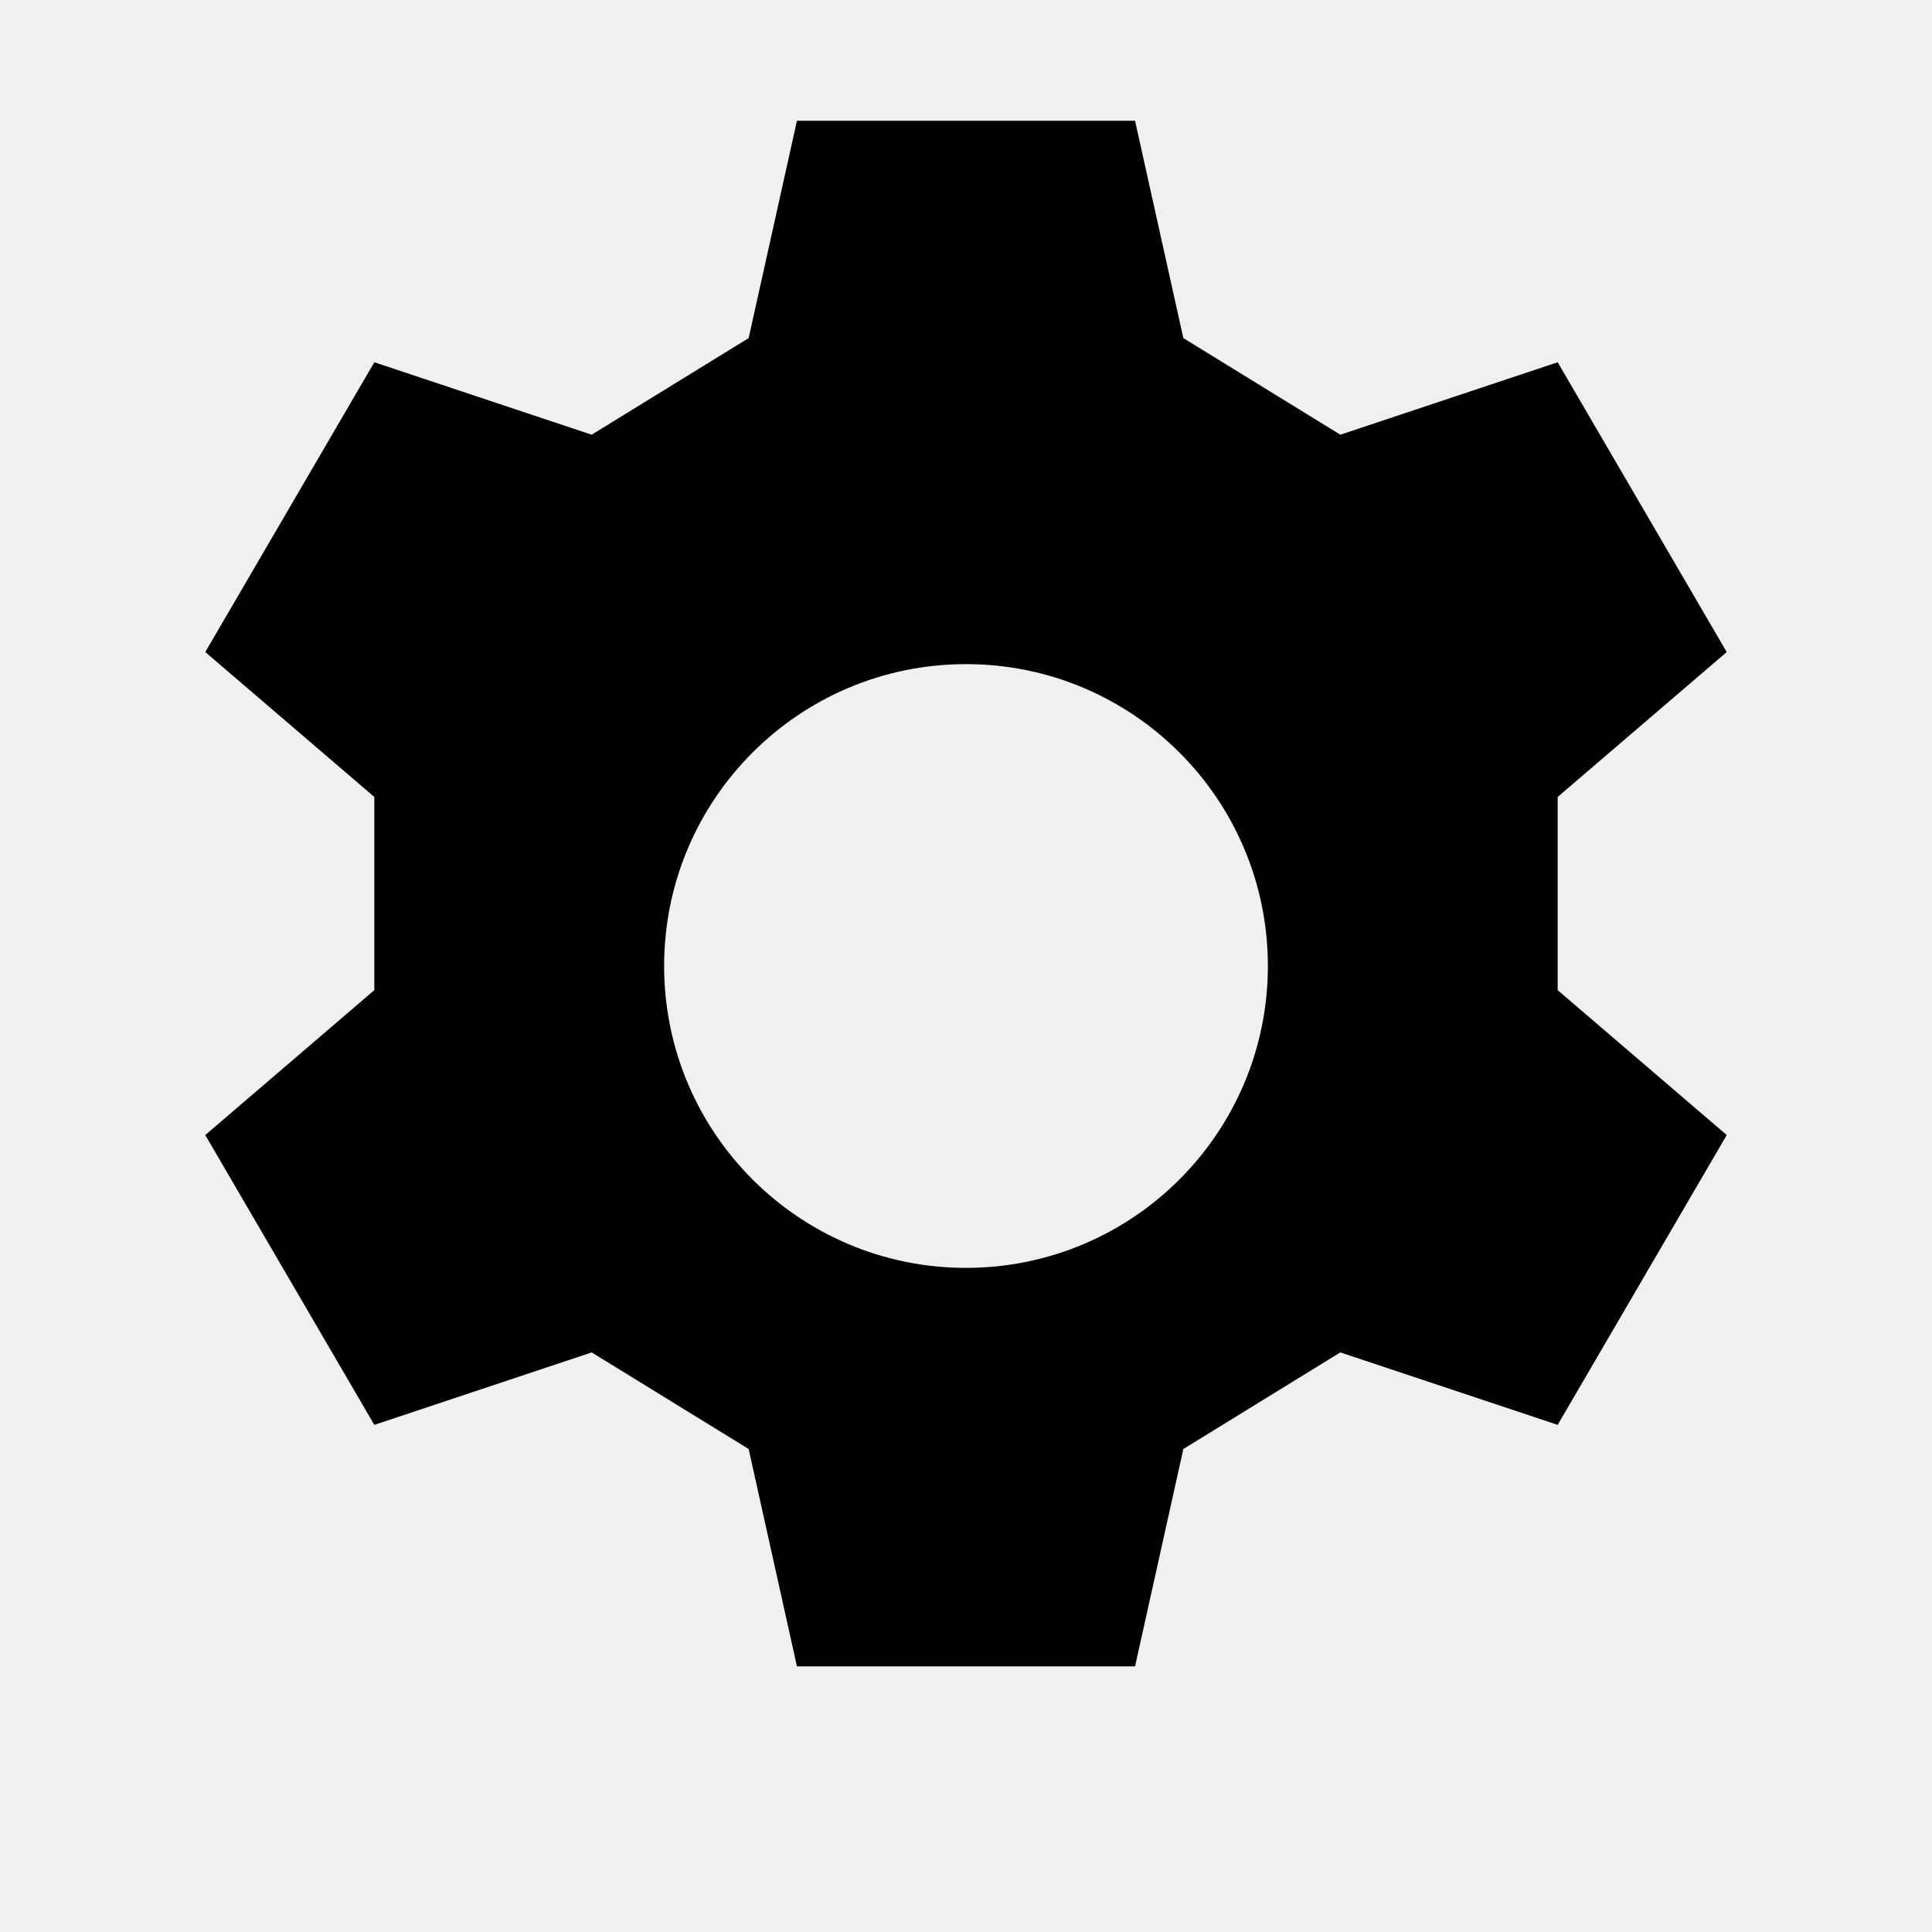
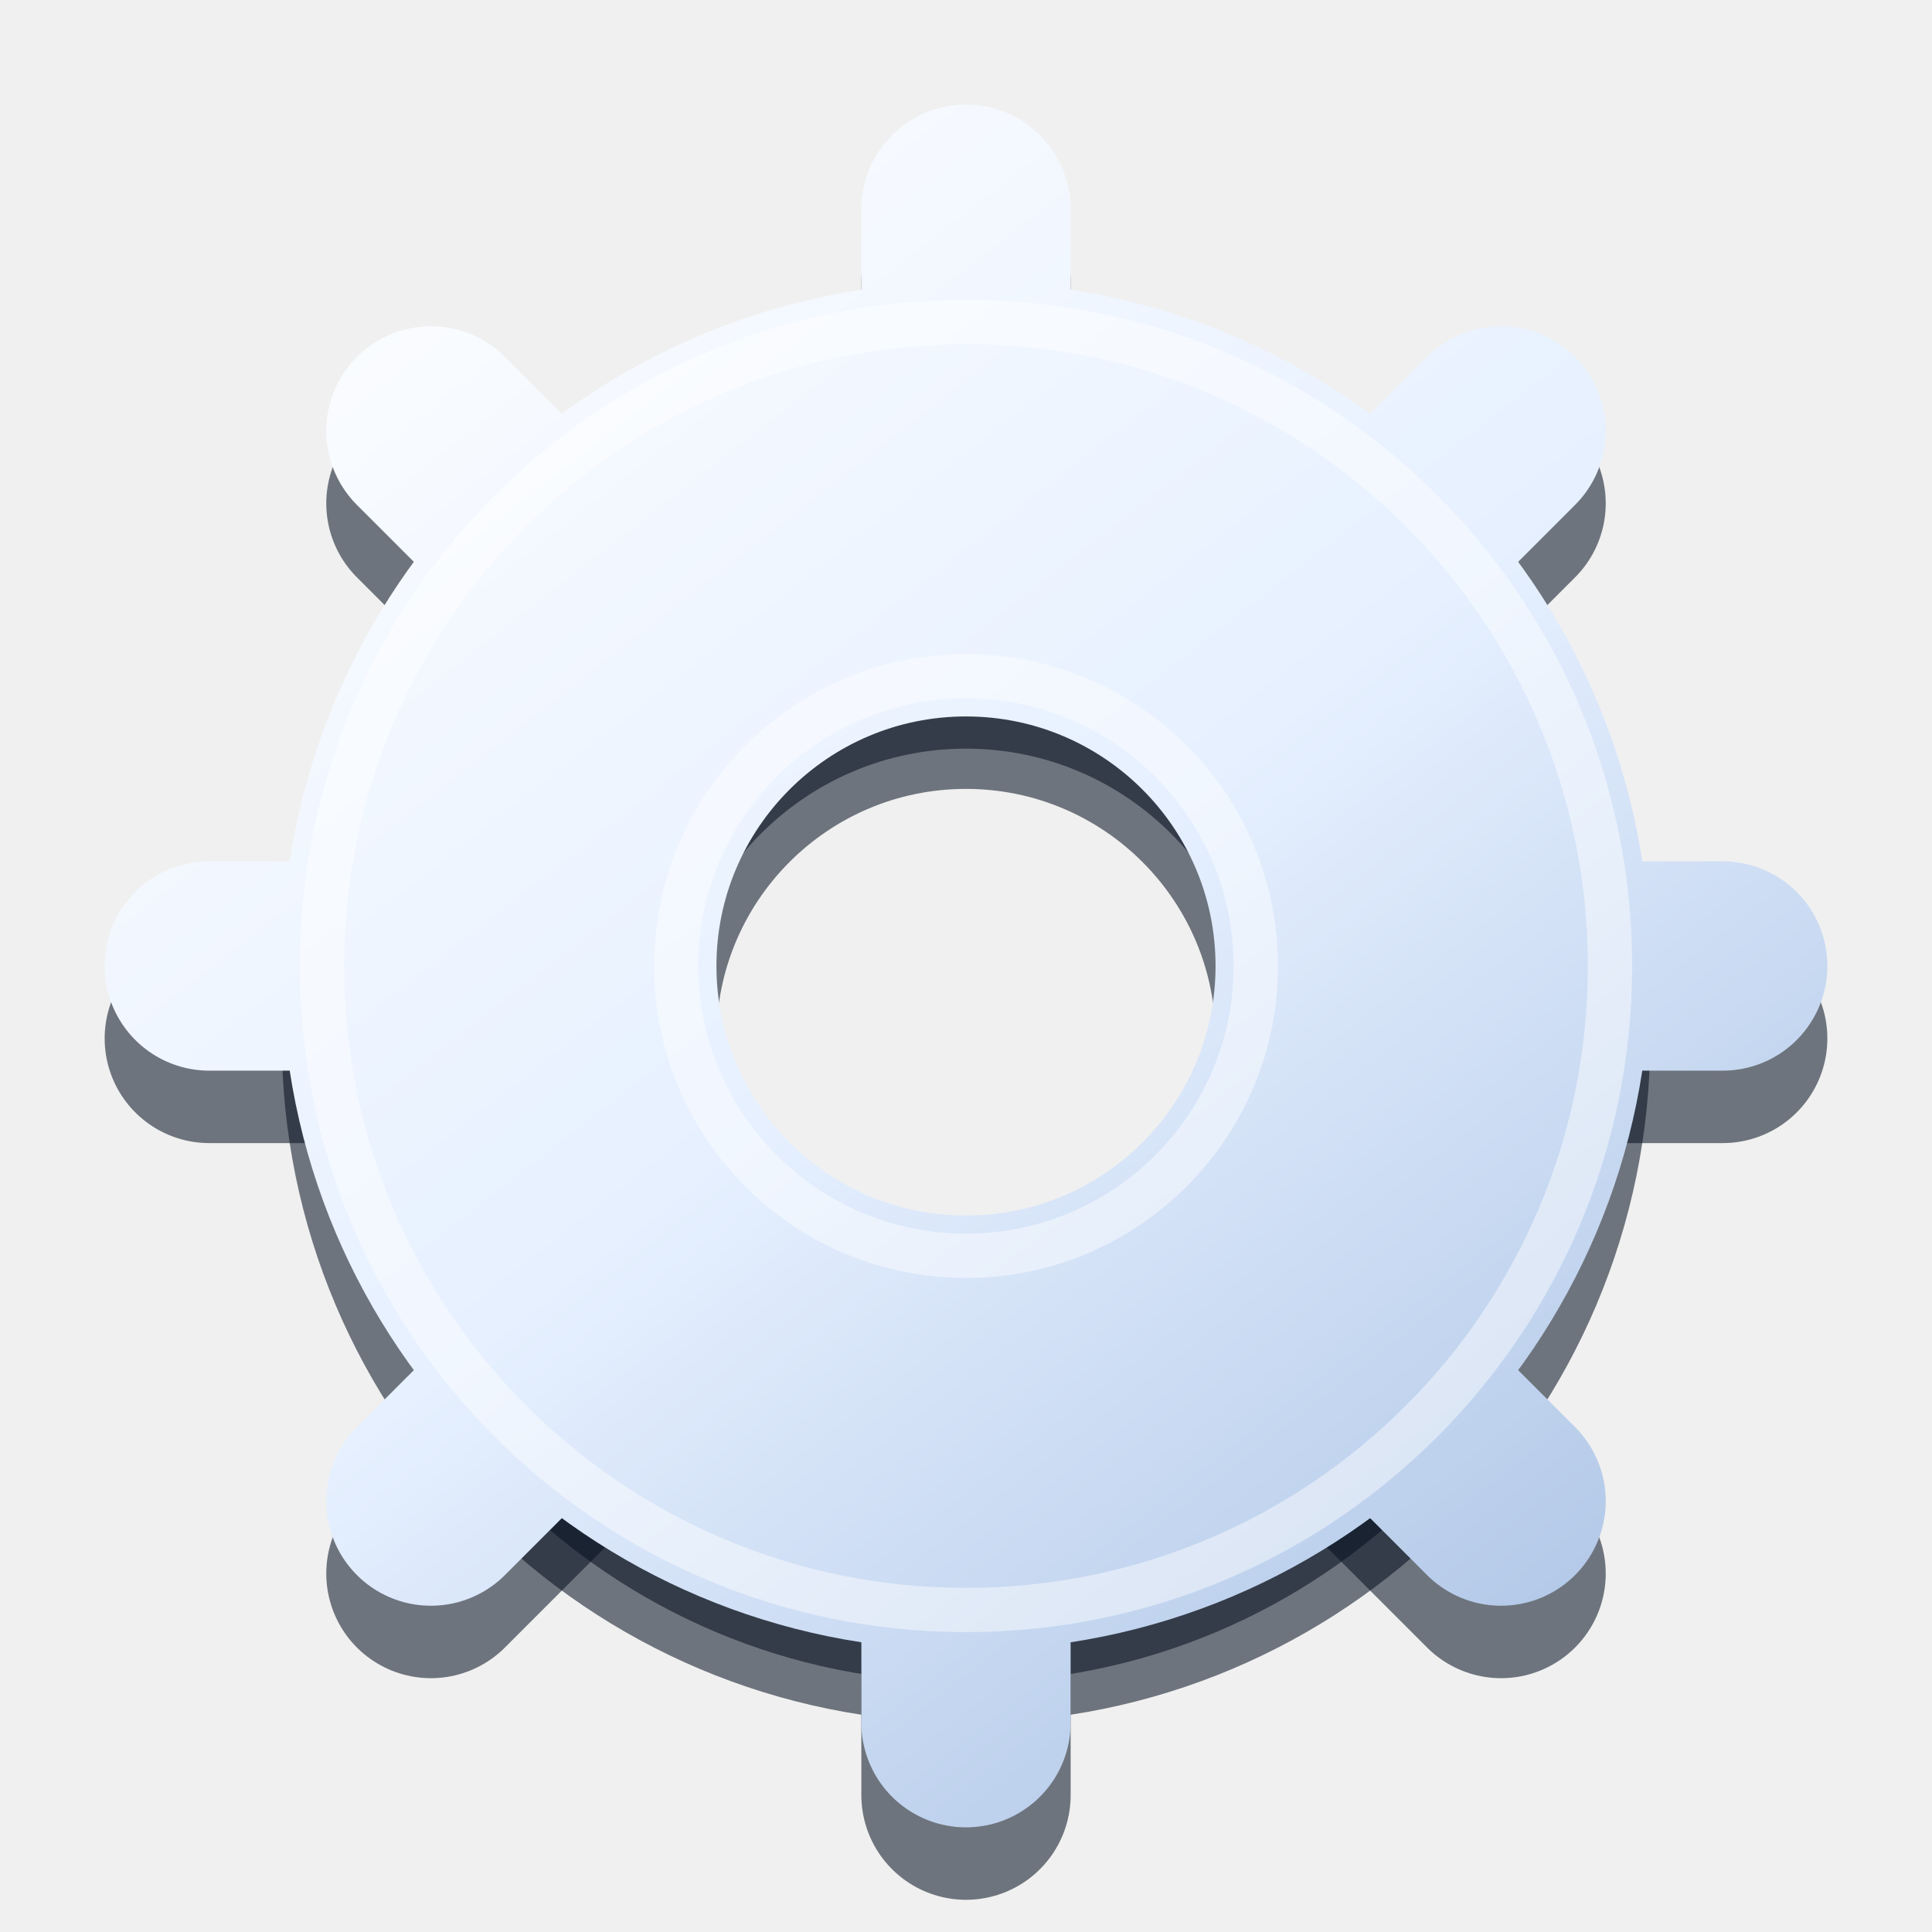
- <svg xmlns="http://www.w3.org/2000/svg" width="16" height="16" viewBox="0 0 16 16">
-   <path fill="currentColor" d="M6.6 1h2.8l.4 1.8 1.3.8 1.8-.6 1.4 2.4-1.4 1.2v1.6l1.4 1.2-1.4 2.4-1.8-.6-1.3.8-.4 1.8H6.6l-.4-1.8-1.3-.8-1.8.6-1.4-2.4 1.4-1.2V6.6L1.7 5.4l1.4-2.4 1.8.6 1.3-.8L6.6 1ZM8 5.5A2.5 2.5 0 1 0 8 10.5 2.5 2.5 0 0 0 8 5.5Z" />
+ <svg xmlns="http://www.w3.org/2000/svg" width="24" height="24" viewBox="0 0 24 24" role="img" aria-label="Open preferences">
+   <defs>
+     <linearGradient id="face" gradientUnits="userSpaceOnUse" x1="3.6" y1="1.2" x2="20.4" y2="22.8">
+       <stop offset="0" stop-color="#FFFFFF" stop-opacity="1" />
+       <stop offset="0.5" stop-color="#E6F0FF" stop-opacity="1" />
+       <stop offset="1" stop-color="#A6BFE2" stop-opacity="1" />
+     </linearGradient>
+   </defs>
+   <g transform="translate(0,0.9)" fill="#04101F" fill-opacity="0.55" stroke="#04101F" stroke-opacity="0.55">
+     <g fill-rule="evenodd">
+       <line x1="12.0" y1="5.0" x2="12.0" y2="2.6" stroke-width="2.6" stroke-linecap="round" fill="none" />
+       <line x1="16.95" y1="7.05" x2="18.647" y2="5.353" stroke-width="2.6" stroke-linecap="round" fill="none" />
+       <line x1="19.0" y1="12.0" x2="21.4" y2="12.0" stroke-width="2.6" stroke-linecap="round" fill="none" />
+       <line x1="16.95" y1="16.95" x2="18.647" y2="18.647" stroke-width="2.6" stroke-linecap="round" fill="none" />
+       <line x1="12.0" y1="19.0" x2="12.0" y2="21.4" stroke-width="2.6" stroke-linecap="round" fill="none" />
+       <line x1="7.05" y1="16.95" x2="5.353" y2="18.647" stroke-width="2.6" stroke-linecap="round" fill="none" />
+       <line x1="5.0" y1="12.0" x2="2.6" y2="12" stroke-width="2.6" stroke-linecap="round" fill="none" />
+       <line x1="7.05" y1="7.05" x2="5.353" y2="5.353" stroke-width="2.6" stroke-linecap="round" fill="none" />
+       <path d="M12 4.0a8.0 8.0 0 1 1 0 16.0 8.0 8.0 0 0 1 0-16.0ZM12 8.4a3.6 3.6 0 1 0 0 7.2 3.6 3.6 0 0 0 0-7.2Z" />
+     </g>
+   </g>
+   <g fill="url(#face)" stroke="url(#face)">
+     <g fill-rule="evenodd">
+       <line x1="12.0" y1="5.0" x2="12.0" y2="2.6" stroke-width="2.6" stroke-linecap="round" fill="none" />
+       <line x1="16.95" y1="7.05" x2="18.647" y2="5.353" stroke-width="2.6" stroke-linecap="round" fill="none" />
+       <line x1="19.0" y1="12.0" x2="21.4" y2="12.0" stroke-width="2.6" stroke-linecap="round" fill="none" />
+       <line x1="16.95" y1="16.95" x2="18.647" y2="18.647" stroke-width="2.6" stroke-linecap="round" fill="none" />
+       <line x1="12.0" y1="19.0" x2="12.0" y2="21.4" stroke-width="2.6" stroke-linecap="round" fill="none" />
+       <line x1="7.05" y1="16.95" x2="5.353" y2="18.647" stroke-width="2.6" stroke-linecap="round" fill="none" />
+       <line x1="5.0" y1="12.0" x2="2.6" y2="12" stroke-width="2.6" stroke-linecap="round" fill="none" />
+       <line x1="7.05" y1="7.05" x2="5.353" y2="5.353" stroke-width="2.6" stroke-linecap="round" fill="none" />
+       <path d="M12 4.0a8.0 8.0 0 1 1 0 16.0 8.0 8.0 0 0 1 0-16.0ZM12 8.4a3.6 3.6 0 1 0 0 7.2 3.6 3.6 0 0 0 0-7.2Z" />
+     </g>
+   </g>
+   <g stroke="#FFFFFF" stroke-opacity="0.45" stroke-width="0.55" stroke-linecap="round" stroke-linejoin="round">
+     <path d="M12 4.0a8.0 8.0 0 1 1 0 16.0 8.0 8.0 0 0 1 0-16.0ZM12 8.4a3.6 3.6 0 1 0 0 7.2 3.6 3.6 0 0 0 0-7.2Z" fill="none" />
+   </g>
</svg>
